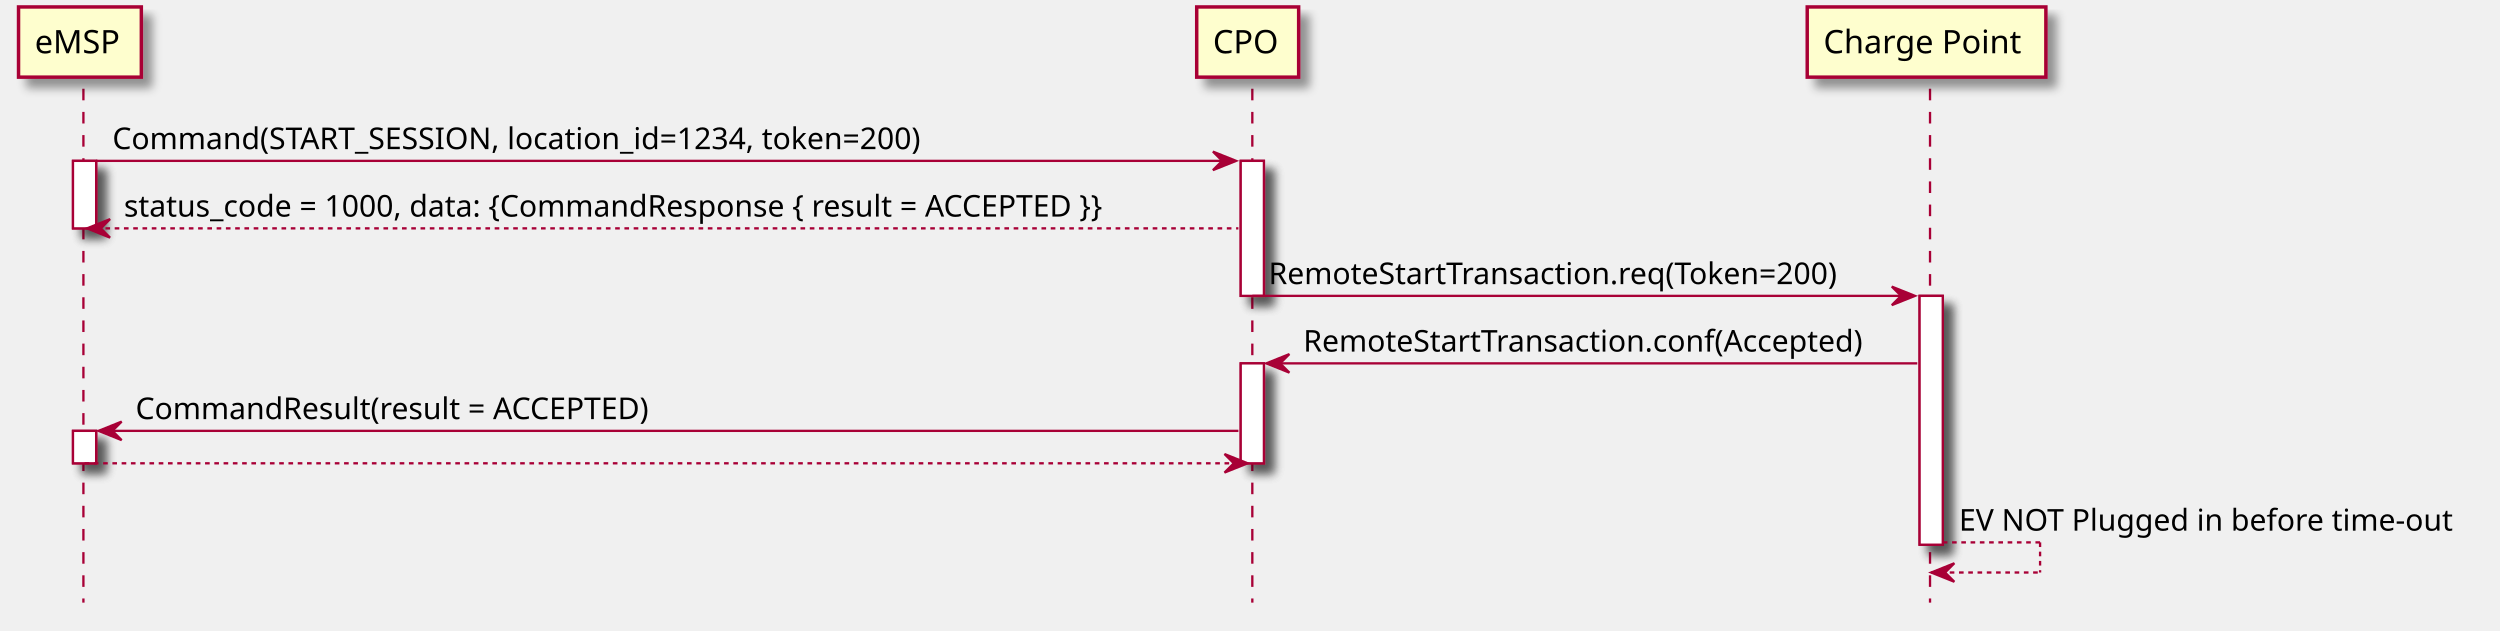
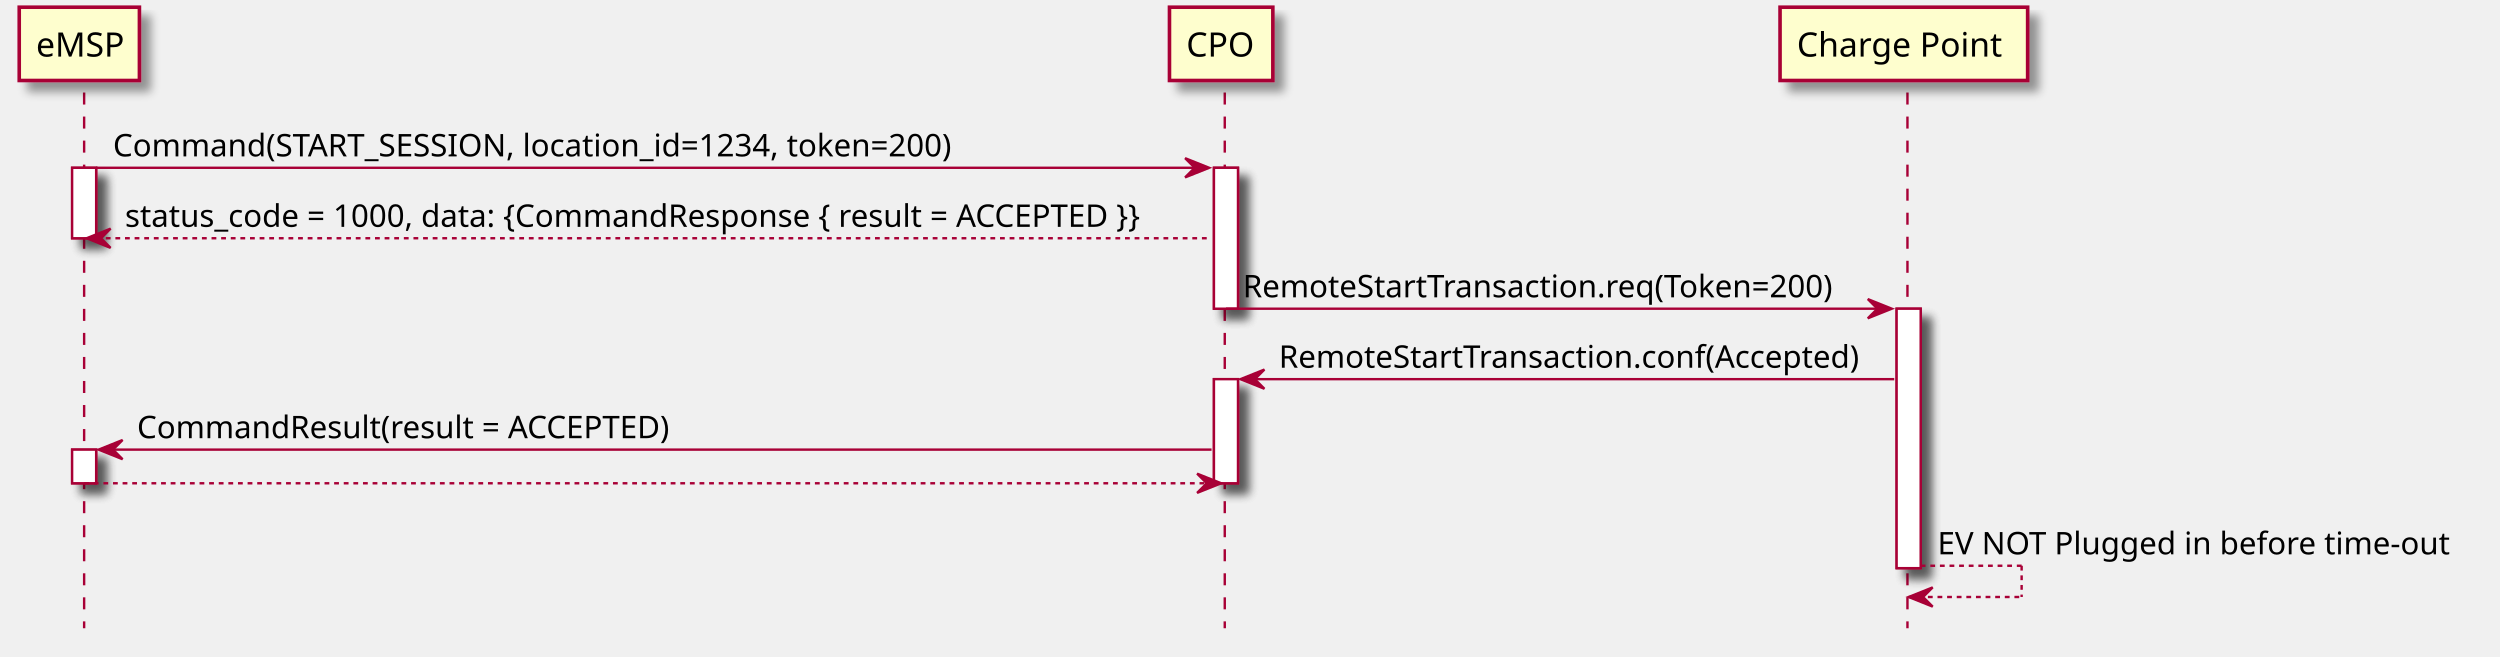
- <svg xmlns="http://www.w3.org/2000/svg" contentScriptType="application/ecmascript" contentStyleType="text/css" height="272px" preserveAspectRatio="none" style="width:1079px;height:272px;" version="1.1" viewBox="0 0 1079 272" width="1079px" zoomAndPan="magnify">
+ <svg xmlns="http://www.w3.org/2000/svg" contentScriptType="application/ecmascript" contentStyleType="text/css" height="273px" preserveAspectRatio="none" style="width:1040px;height:273px;" version="1.1" viewBox="0 0 1040 273" width="1040px" zoomAndPan="magnify">
  <defs>
    <filter height="300%" id="fqc03dfre2qdf" width="300%" x="-1" y="-1">
      <feGaussianBlur result="blurOut" stdDeviation="2.0" />
      <feColorMatrix in="blurOut" result="blurOut2" type="matrix" values="0 0 0 0 0 0 0 0 0 0 0 0 0 0 0 0 0 0 .4 0" />
      <feOffset dx="4.0" dy="4.0" in="blurOut2" result="blurOut3" />
      <feBlend in="SourceGraphic" in2="blurOut3" mode="normal" />
    </filter>
  </defs>
  <g>
-     <rect fill="#FFFFFF" filter="url(#fqc03dfre2qdf)" height="29.133" style="stroke: #A80036; stroke-width: 1.0;" width="10" x="31.5" y="69.43" />
-     <rect fill="#FFFFFF" filter="url(#fqc03dfre2qdf)" height="14" style="stroke: #A80036; stroke-width: 1.0;" width="10" x="31.5" y="185.961" />
-     <rect fill="#FFFFFF" filter="url(#fqc03dfre2qdf)" height="58.266" style="stroke: #A80036; stroke-width: 1.0;" width="10" x="535.5" y="69.43" />
-     <rect fill="#FFFFFF" filter="url(#fqc03dfre2qdf)" height="43.133" style="stroke: #A80036; stroke-width: 1.0;" width="10" x="535.5" y="156.828" />
-     <rect fill="#FFFFFF" filter="url(#fqc03dfre2qdf)" height="107.398" style="stroke: #A80036; stroke-width: 1.0;" width="10" x="828.5" y="127.695" />
-     <line style="stroke: #A80036; stroke-width: 1.0; stroke-dasharray: 5.0,5.0;" x1="36" x2="36" y1="38.297" y2="260.094" />
-     <line style="stroke: #A80036; stroke-width: 1.0; stroke-dasharray: 5.0,5.0;" x1="540.5" x2="540.5" y1="38.297" y2="260.094" />
-     <line style="stroke: #A80036; stroke-width: 1.0; stroke-dasharray: 5.0,5.0;" x1="833" x2="833" y1="38.297" y2="260.094" />
-     <rect fill="#FEFECE" filter="url(#fqc03dfre2qdf)" height="30.297" style="stroke: #A80036; stroke-width: 1.5;" width="53" x="8" y="3" />
-     <text fill="#000000" font-family="sans-serif" font-size="14" lengthAdjust="spacingAndGlyphs" textLength="39" x="15" y="22.995">eMSP</text>
-     <rect fill="#FEFECE" filter="url(#fqc03dfre2qdf)" height="30.297" style="stroke: #A80036; stroke-width: 1.5;" width="44" x="516.5" y="3" />
-     <text fill="#000000" font-family="sans-serif" font-size="14" lengthAdjust="spacingAndGlyphs" textLength="30" x="523.5" y="22.995">CPO</text>
-     <rect fill="#FEFECE" filter="url(#fqc03dfre2qdf)" height="30.297" style="stroke: #A80036; stroke-width: 1.5;" width="103" x="780" y="3" />
-     <text fill="#000000" font-family="sans-serif" font-size="14" lengthAdjust="spacingAndGlyphs" textLength="89" x="787" y="22.995">Charge Point</text>
-     <rect fill="#FFFFFF" filter="url(#fqc03dfre2qdf)" height="29.133" style="stroke: #A80036; stroke-width: 1.0;" width="10" x="31.5" y="69.43" />
-     <rect fill="#FFFFFF" filter="url(#fqc03dfre2qdf)" height="14" style="stroke: #A80036; stroke-width: 1.0;" width="10" x="31.5" y="185.961" />
-     <rect fill="#FFFFFF" filter="url(#fqc03dfre2qdf)" height="58.266" style="stroke: #A80036; stroke-width: 1.0;" width="10" x="535.5" y="69.43" />
-     <rect fill="#FFFFFF" filter="url(#fqc03dfre2qdf)" height="43.133" style="stroke: #A80036; stroke-width: 1.0;" width="10" x="535.5" y="156.828" />
-     <rect fill="#FFFFFF" filter="url(#fqc03dfre2qdf)" height="107.398" style="stroke: #A80036; stroke-width: 1.0;" width="10" x="828.5" y="127.695" />
-     <polygon fill="#A80036" points="523.5,65.43,533.5,69.43,523.5,73.43,527.5,69.43" style="stroke: #A80036; stroke-width: 1.0;" />
-     <line style="stroke: #A80036; stroke-width: 1.0;" x1="41.5" x2="529.5" y1="69.43" y2="69.43" />
-     <text fill="#000000" font-family="sans-serif" font-size="13" lengthAdjust="spacingAndGlyphs" textLength="380" x="48.5" y="64.364">Command(START_SESSION, location_id=1234, token=200)</text>
-     <polygon fill="#A80036" points="47.5,94.562,37.5,98.562,47.5,102.562,43.5,98.562" style="stroke: #A80036; stroke-width: 1.0;" />
-     <line style="stroke: #A80036; stroke-width: 1.0; stroke-dasharray: 2.0,2.0;" x1="41.5" x2="534.5" y1="98.562" y2="98.562" />
-     <text fill="#000000" font-family="sans-serif" font-size="13" lengthAdjust="spacingAndGlyphs" textLength="470" x="53.5" y="93.497">status_code = 1000, data: {CommandResponse { result = ACCEPTED }}</text>
-     <polygon fill="#A80036" points="816.5,123.695,826.5,127.695,816.5,131.695,820.5,127.695" style="stroke: #A80036; stroke-width: 1.0;" />
-     <line style="stroke: #A80036; stroke-width: 1.0;" x1="540.5" x2="822.5" y1="127.695" y2="127.695" />
-     <text fill="#000000" font-family="sans-serif" font-size="13" lengthAdjust="spacingAndGlyphs" textLength="264" x="547.5" y="122.629">RemoteStartTransaction.req(Token=200)</text>
-     <polygon fill="#A80036" points="556.5,152.828,546.5,156.828,556.5,160.828,552.5,156.828" style="stroke: #A80036; stroke-width: 1.0;" />
-     <line style="stroke: #A80036; stroke-width: 1.0;" x1="550.5" x2="827.5" y1="156.828" y2="156.828" />
-     <text fill="#000000" font-family="sans-serif" font-size="13" lengthAdjust="spacingAndGlyphs" textLength="257" x="562.5" y="151.762">RemoteStartTransaction.conf(Accepted)</text>
-     <polygon fill="#A80036" points="52.5,181.961,42.5,185.961,52.5,189.961,48.5,185.961" style="stroke: #A80036; stroke-width: 1.0;" />
-     <line style="stroke: #A80036; stroke-width: 1.0;" x1="46.5" x2="534.5" y1="185.961" y2="185.961" />
-     <text fill="#000000" font-family="sans-serif" font-size="13" lengthAdjust="spacingAndGlyphs" textLength="239" x="58.5" y="180.895">CommandResult(result = ACCEPTED)</text>
-     <polygon fill="#A80036" points="528.5,195.961,538.5,199.961,528.5,203.961,532.5,199.961" style="stroke: #A80036; stroke-width: 1.0;" />
-     <line style="stroke: #A80036; stroke-width: 1.0; stroke-dasharray: 2.0,2.0;" x1="36.5" x2="534.5" y1="199.961" y2="199.961" />
-     <line style="stroke: #A80036; stroke-width: 1.0; stroke-dasharray: 2.0,2.0;" x1="838.5" x2="880.5" y1="234.094" y2="234.094" />
-     <line style="stroke: #A80036; stroke-width: 1.0; stroke-dasharray: 2.0,2.0;" x1="880.5" x2="880.5" y1="234.094" y2="247.094" />
-     <line style="stroke: #A80036; stroke-width: 1.0; stroke-dasharray: 2.0,2.0;" x1="833.5" x2="880.5" y1="247.094" y2="247.094" />
-     <polygon fill="#A80036" points="843.5,243.094,833.5,247.094,843.5,251.094,839.5,247.094" style="stroke: #A80036; stroke-width: 1.0;" />
-     <text fill="#000000" font-family="sans-serif" font-size="13" lengthAdjust="spacingAndGlyphs" textLength="222" x="845.5" y="229.028">EV NOT Plugged in before time-out</text>
+     <rect fill="#FFFFFF" filter="url(#fqc03dfre2qdf)" height="29.311" style="stroke: #A80036; stroke-width: 1.0;" width="10" x="30" y="69.799" />
+     <rect fill="#FFFFFF" filter="url(#fqc03dfre2qdf)" height="14" style="stroke: #A80036; stroke-width: 1.0;" width="10" x="30" y="187.041" />
+     <rect fill="#FFFFFF" filter="url(#fqc03dfre2qdf)" height="58.621" style="stroke: #A80036; stroke-width: 1.0;" width="10" x="505" y="69.799" />
+     <rect fill="#FFFFFF" filter="url(#fqc03dfre2qdf)" height="43.31" style="stroke: #A80036; stroke-width: 1.0;" width="10" x="505" y="157.731" />
+     <rect fill="#FFFFFF" filter="url(#fqc03dfre2qdf)" height="107.932" style="stroke: #A80036; stroke-width: 1.0;" width="10" x="789" y="128.42" />
+     <line style="stroke: #A80036; stroke-width: 1.0; stroke-dasharray: 5.0,5.0;" x1="35" x2="35" y1="38.488" y2="261.352" />
+     <line style="stroke: #A80036; stroke-width: 1.0; stroke-dasharray: 5.0,5.0;" x1="509.5" x2="509.5" y1="38.488" y2="261.352" />
+     <line style="stroke: #A80036; stroke-width: 1.0; stroke-dasharray: 5.0,5.0;" x1="793.5" x2="793.5" y1="38.488" y2="261.352" />
+     <rect fill="#FEFECE" filter="url(#fqc03dfre2qdf)" height="30.488" style="stroke: #A80036; stroke-width: 1.5;" width="50" x="8" y="3" />
+     <text fill="#000000" font-family="sans-serif" font-size="14" lengthAdjust="spacingAndGlyphs" textLength="36" x="15" y="23.535">eMSP</text>
+     <rect fill="#FEFECE" filter="url(#fqc03dfre2qdf)" height="30.488" style="stroke: #A80036; stroke-width: 1.5;" width="43" x="486.5" y="3" />
+     <text fill="#000000" font-family="sans-serif" font-size="14" lengthAdjust="spacingAndGlyphs" textLength="29" x="493.5" y="23.535">CPO</text>
+     <rect fill="#FEFECE" filter="url(#fqc03dfre2qdf)" height="30.488" style="stroke: #A80036; stroke-width: 1.5;" width="103" x="740.5" y="3" />
+     <text fill="#000000" font-family="sans-serif" font-size="14" lengthAdjust="spacingAndGlyphs" textLength="89" x="747.5" y="23.535">Charge Point</text>
+     <rect fill="#FFFFFF" filter="url(#fqc03dfre2qdf)" height="29.311" style="stroke: #A80036; stroke-width: 1.0;" width="10" x="30" y="69.799" />
+     <rect fill="#FFFFFF" filter="url(#fqc03dfre2qdf)" height="14" style="stroke: #A80036; stroke-width: 1.0;" width="10" x="30" y="187.041" />
+     <rect fill="#FFFFFF" filter="url(#fqc03dfre2qdf)" height="58.621" style="stroke: #A80036; stroke-width: 1.0;" width="10" x="505" y="69.799" />
+     <rect fill="#FFFFFF" filter="url(#fqc03dfre2qdf)" height="43.31" style="stroke: #A80036; stroke-width: 1.0;" width="10" x="505" y="157.731" />
+     <rect fill="#FFFFFF" filter="url(#fqc03dfre2qdf)" height="107.932" style="stroke: #A80036; stroke-width: 1.0;" width="10" x="789" y="128.42" />
+     <polygon fill="#A80036" points="493,65.799,503,69.799,493,73.799,497,69.799" style="stroke: #A80036; stroke-width: 1.0;" />
+     <line style="stroke: #A80036; stroke-width: 1.0;" x1="40" x2="499" y1="69.799" y2="69.799" />
+     <text fill="#000000" font-family="sans-serif" font-size="13" lengthAdjust="spacingAndGlyphs" textLength="369" x="47" y="65.057">Command(START_SESSION, location_id=1234, token=200)</text>
+     <polygon fill="#A80036" points="46,95.109,36,99.109,46,103.109,42,99.109" style="stroke: #A80036; stroke-width: 1.0;" />
+     <line style="stroke: #A80036; stroke-width: 1.0; stroke-dasharray: 2.0,2.0;" x1="40" x2="504" y1="99.109" y2="99.109" />
+     <text fill="#000000" font-family="sans-serif" font-size="13" lengthAdjust="spacingAndGlyphs" textLength="441" x="52" y="94.367">status_code = 1000, data: {CommandResponse { result = ACCEPTED }}</text>
+     <polygon fill="#A80036" points="777,124.42,787,128.42,777,132.42,781,128.42" style="stroke: #A80036; stroke-width: 1.0;" />
+     <line style="stroke: #A80036; stroke-width: 1.0;" x1="510" x2="783" y1="128.42" y2="128.42" />
+     <text fill="#000000" font-family="sans-serif" font-size="13" lengthAdjust="spacingAndGlyphs" textLength="255" x="517" y="123.678">RemoteStartTransaction.req(Token=200)</text>
+     <polygon fill="#A80036" points="526,153.731,516,157.731,526,161.731,522,157.731" style="stroke: #A80036; stroke-width: 1.0;" />
+     <line style="stroke: #A80036; stroke-width: 1.0;" x1="520" x2="788" y1="157.731" y2="157.731" />
+     <text fill="#000000" font-family="sans-serif" font-size="13" lengthAdjust="spacingAndGlyphs" textLength="248" x="532" y="152.988">RemoteStartTransaction.conf(Accepted)</text>
+     <polygon fill="#A80036" points="51,183.041,41,187.041,51,191.041,47,187.041" style="stroke: #A80036; stroke-width: 1.0;" />
+     <line style="stroke: #A80036; stroke-width: 1.0;" x1="45" x2="504" y1="187.041" y2="187.041" />
+     <text fill="#000000" font-family="sans-serif" font-size="13" lengthAdjust="spacingAndGlyphs" textLength="231" x="57" y="182.299">CommandResult(result = ACCEPTED)</text>
+     <polygon fill="#A80036" points="498,197.041,508,201.041,498,205.041,502,201.041" style="stroke: #A80036; stroke-width: 1.0;" />
+     <line style="stroke: #A80036; stroke-width: 1.0; stroke-dasharray: 2.0,2.0;" x1="35" x2="504" y1="201.041" y2="201.041" />
+     <line style="stroke: #A80036; stroke-width: 1.0; stroke-dasharray: 2.0,2.0;" x1="799" x2="841" y1="235.352" y2="235.352" />
+     <line style="stroke: #A80036; stroke-width: 1.0; stroke-dasharray: 2.0,2.0;" x1="841" x2="841" y1="235.352" y2="248.352" />
+     <line style="stroke: #A80036; stroke-width: 1.0; stroke-dasharray: 2.0,2.0;" x1="794" x2="841" y1="248.352" y2="248.352" />
+     <polygon fill="#A80036" points="804,244.352,794,248.352,804,252.352,800,248.352" style="stroke: #A80036; stroke-width: 1.0;" />
+     <text fill="#000000" font-family="sans-serif" font-size="13" lengthAdjust="spacingAndGlyphs" textLength="222" x="806" y="230.609">EV NOT Plugged in before time-out</text>
  </g>
</svg>
